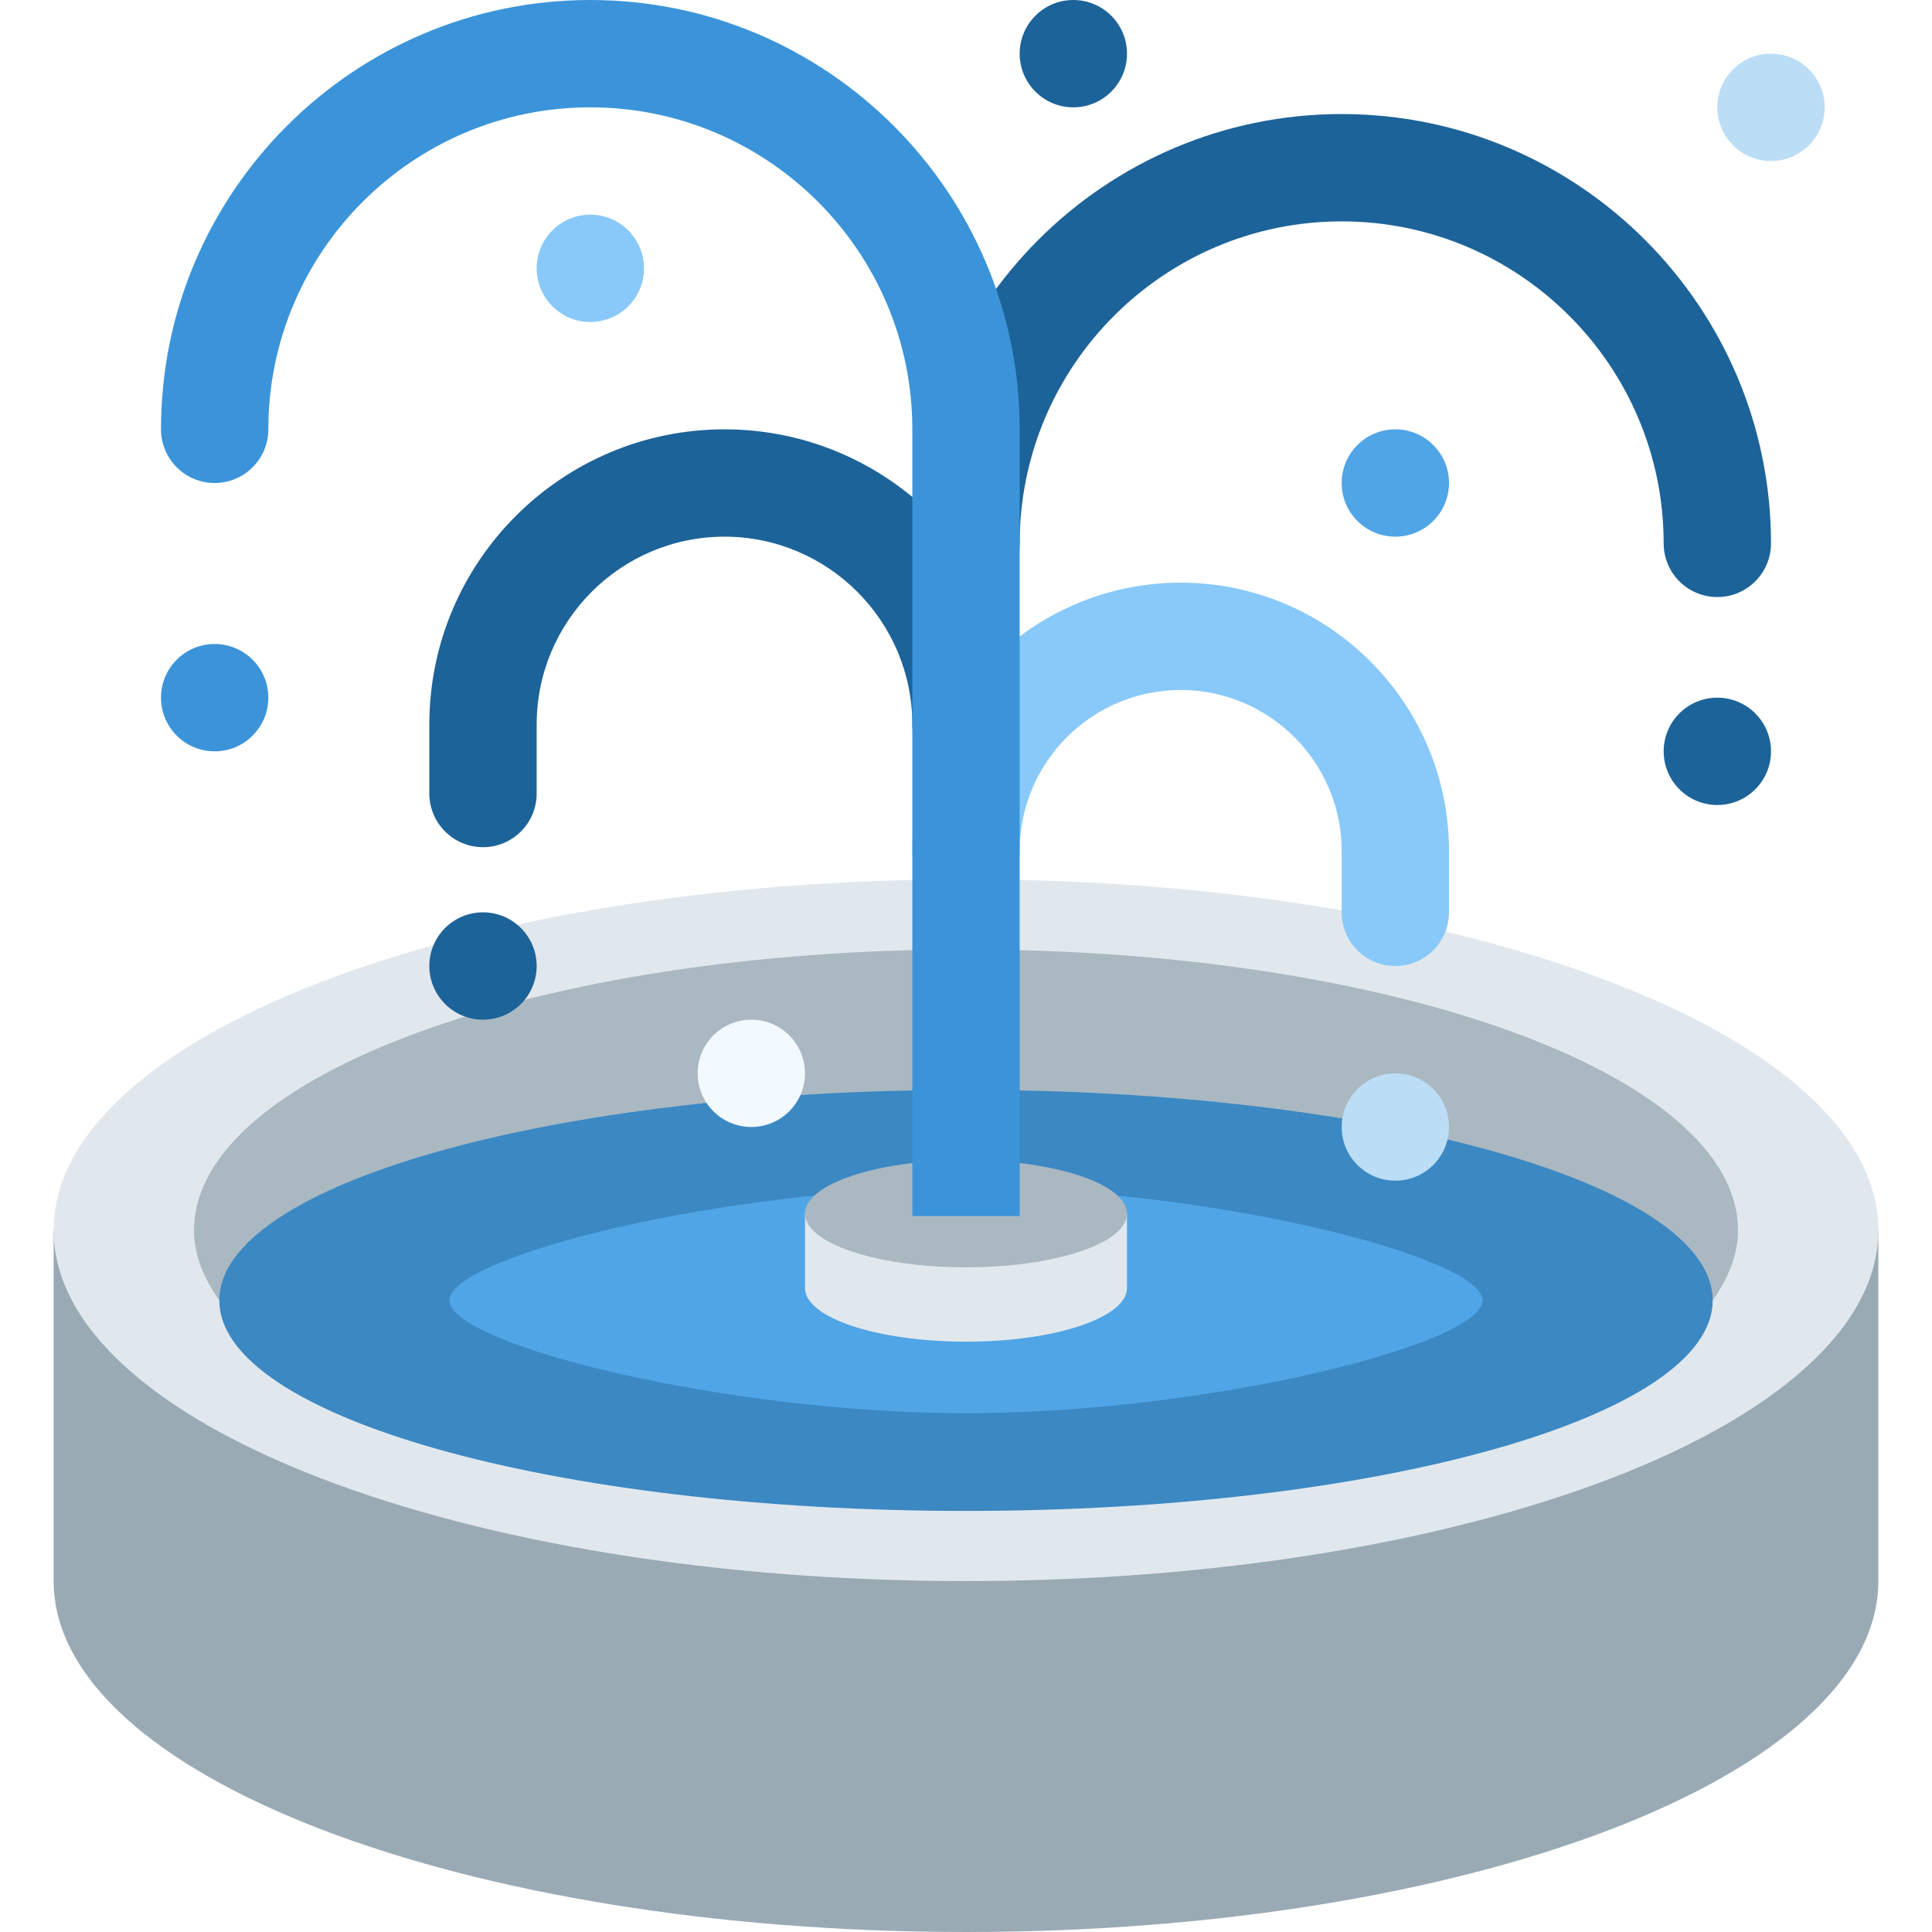
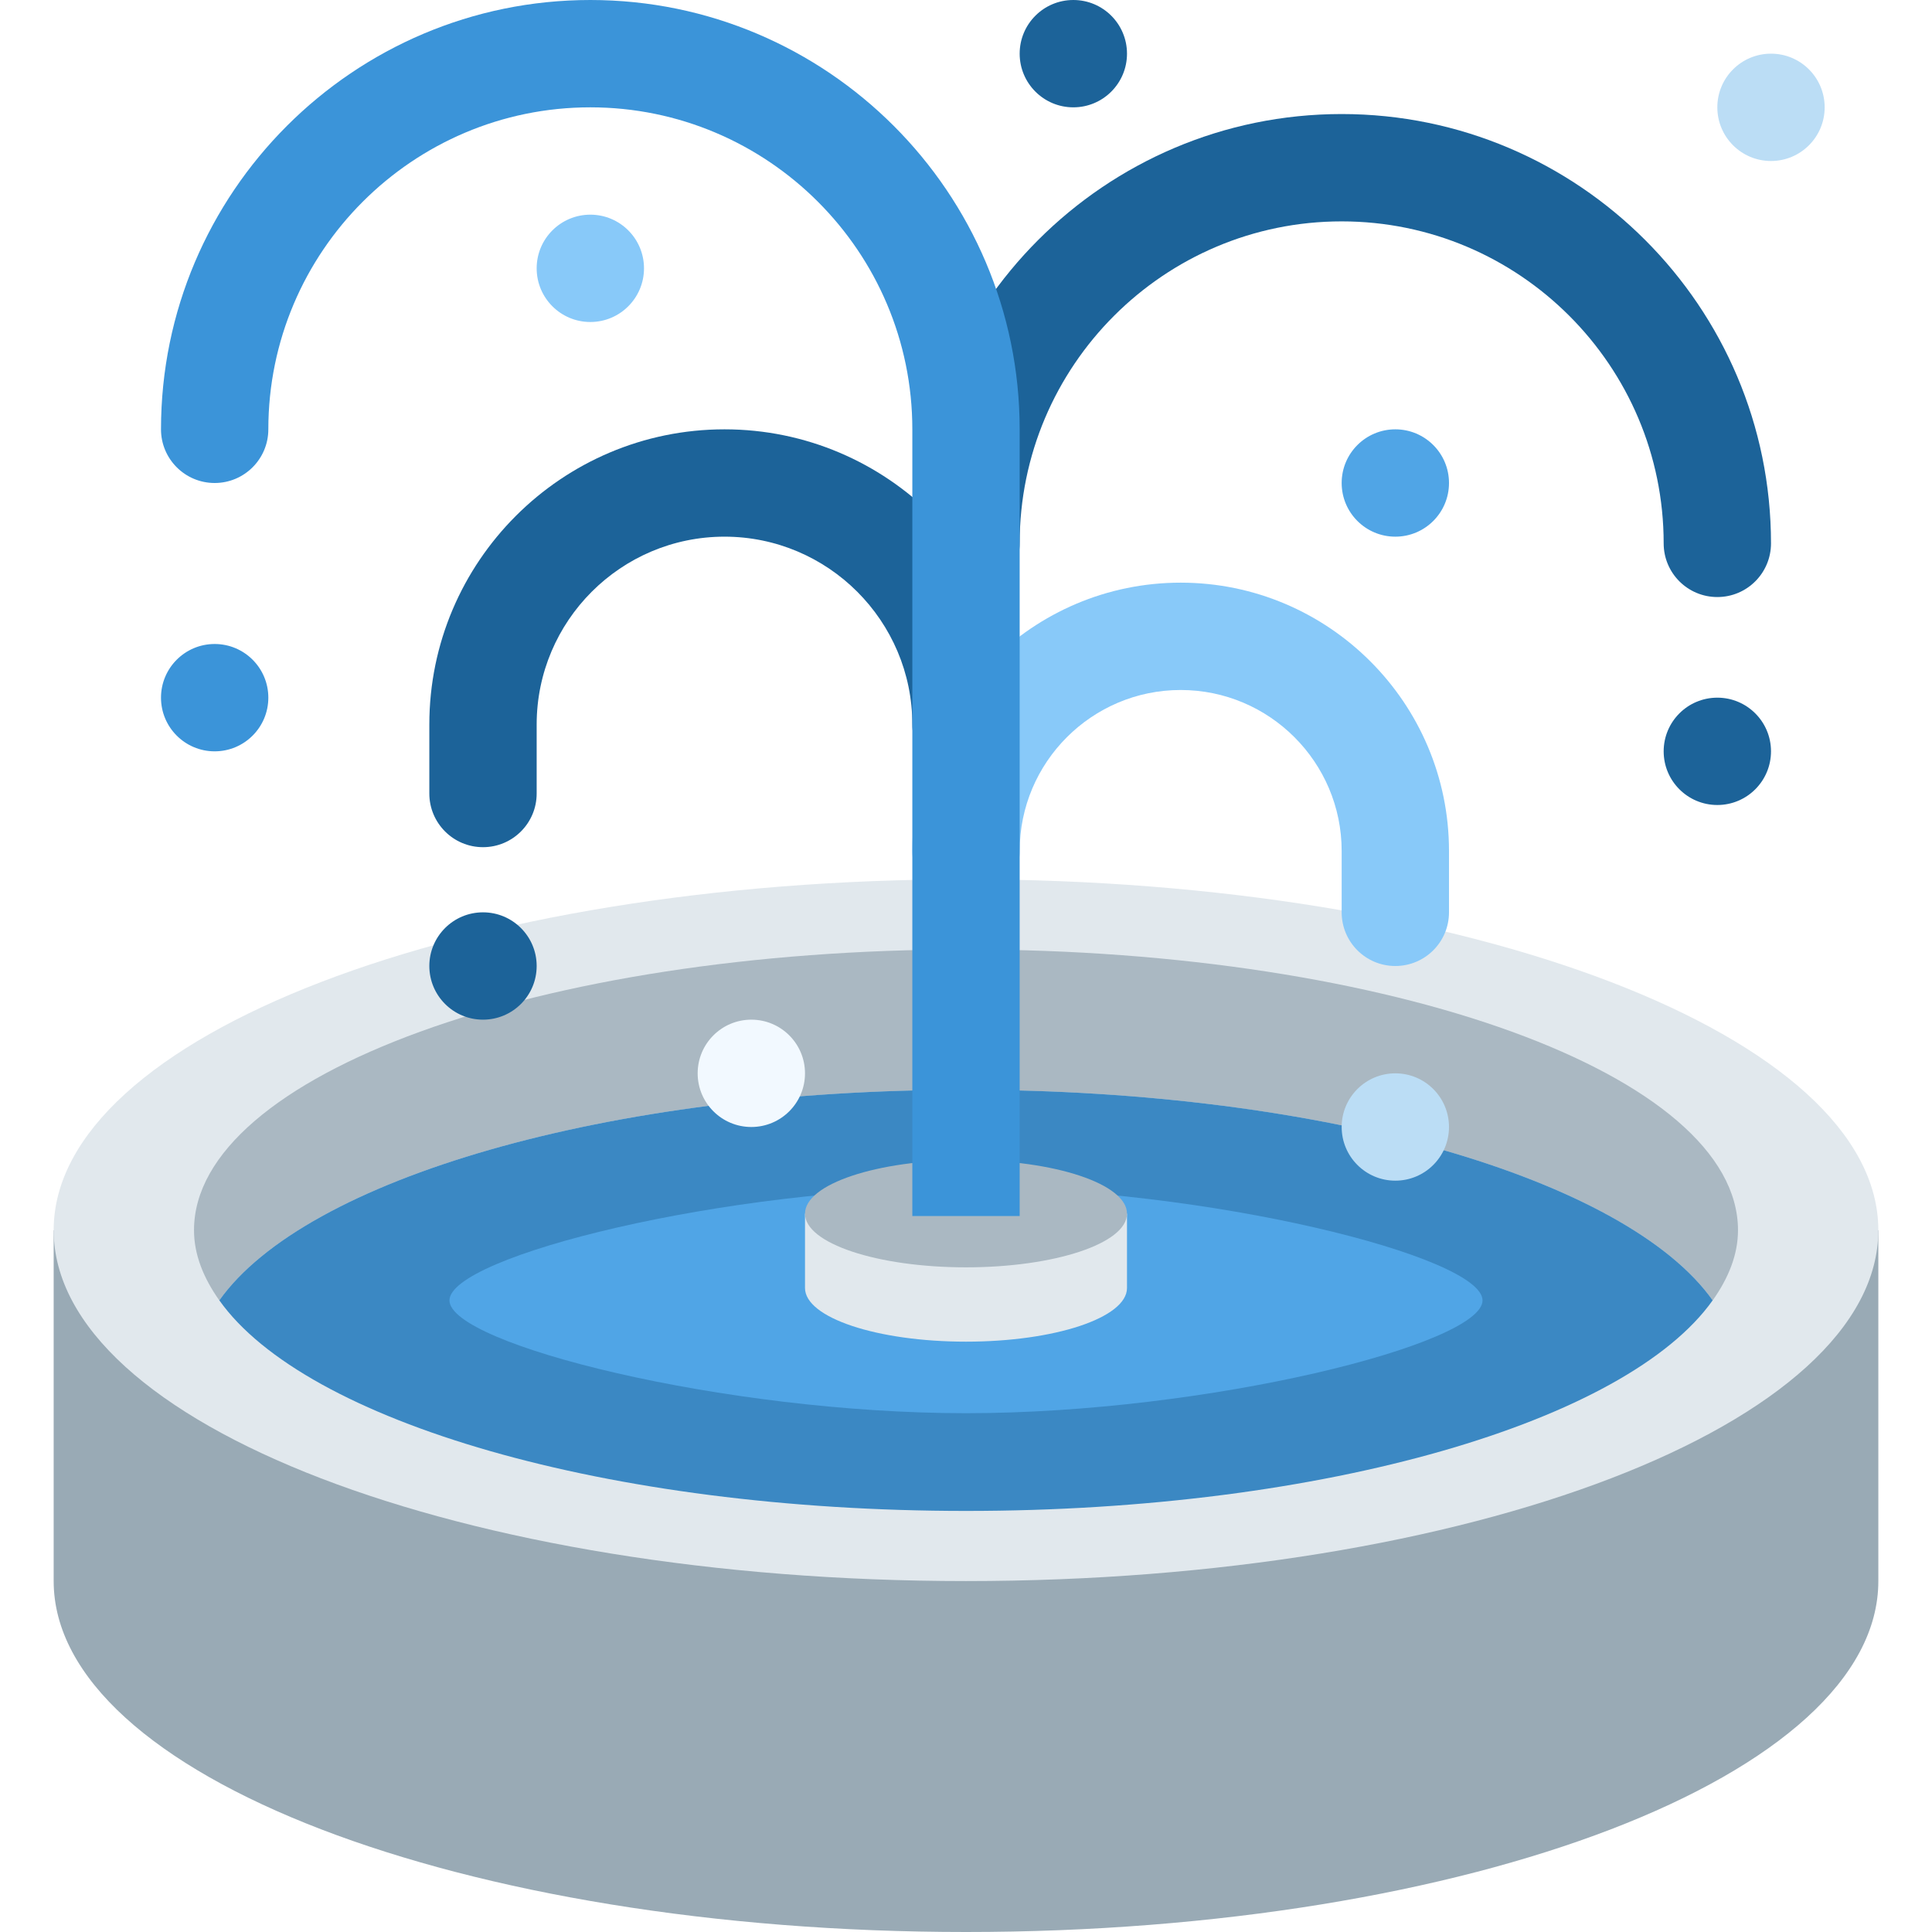
<svg xmlns="http://www.w3.org/2000/svg" viewBox="0 0 36 36">
  <path fill="#99AAB5" d="M1 22.923v6.538C1 33.073 8.611 36 18 36s17-2.927 17-6.538v-6.538H1z" />
  <ellipse fill="#E1E8ED" cx="18" cy="22.923" rx="17" ry="6.538" />
  <path fill="#AAB8C2" d="M18 20.308c6.7 0 12.314 1.668 13.913 3.923.297-.419.472-.855.472-1.308 0-2.889-6.44-5.231-14.385-5.231S3.615 20.034 3.615 22.923c0 .452.175.889.472 1.308C5.686 21.976 11.3 20.308 18 20.308z" />
-   <ellipse fill="#3B88C3" cx="18" cy="24.231" rx="13.913" ry="3.923" />
+   <path d="M 4.087,24.230 c 1.599,-2.255 7.213,-3.923 13.913,-3.923 s 12.313,1.668 13.913,3.923 c -1.6,2.255 -7.213,3.924 -13.913,3.924 s -12.314,-1.669 -13.913,-3.924 Z" fill="#3B88C3" />
  <path fill="#50A5E6" d="M18 22.128c-4.497 0-9.625 1.285-9.625 2.103 0 .818 5.129 2.102 9.625 2.102s9.625-1.284 9.625-2.102c0-.818-5.128-2.103-9.625-2.103z" />
  <path fill="#E1E8ED" d="M15 22.615V24c0 .553 1.343 1 3 1s3-.447 3-1v-1.385h-6z" />
  <ellipse fill="#AAB8C2" cx="18" cy="22.615" rx="3" ry="1" />
  <path fill="#1C6399" d="M9 15.786c-.552 0-1-.448-1-1V13.5C8 10.467 10.467 8 13.5 8s5.5 2.467 5.5 5.5c0 .552-.447 1-1 1-.552 0-1-.448-1-1 0-1.93-1.57-3.5-3.5-3.5S10 11.57 10 13.5v1.286c0 .552-.448 1-1 1z" />
  <path fill="#88C9F9" d="M26 18c-.553 0-1-.448-1-1v-1.143c0-1.654-1.346-3-3-3s-3 1.346-3 3c0 .552-.447 1-1 1-.552 0-1-.448-1-1 0-2.757 2.243-5 5-5s5 2.243 5 5V17c0 .552-.447 1-1 1z" />
  <path fill="#1C6399" d="M32 11.125c-.553 0-1-.448-1-1 0-3.309-2.691-6-6-6s-6 2.691-6 6c0 .552-.447 1-1 1-.552 0-1-.448-1-1 0-4.411 3.589-8 8-8s8 3.589 8 8c0 .552-.447 1-1 1z" />
  <path fill="#3B94D9" d="M17 22.659h2V8c0-4.411-3.589-8-8-8S3 3.589 3 8c0 .552.448 1 1 1s1-.448 1-1c0-3.309 2.691-6 6-6s6 2.691 6 6v14.659z" />
  <circle fill="#1C6399" cx="32" cy="14" r="1" />
  <circle fill="#BBDDF5" cx="26" cy="21" r="1" />
  <circle fill="#BBDDF5" cx="33" cy="2" r="1" />
  <circle fill="#F2F9FF" cx="14" cy="20" r="1" />
  <circle fill="#50A5E6" cx="26" cy="9" r="1" />
  <circle fill="#1C6399" cx="20" cy="1" r="1" />
  <circle fill="#1C6399" cx="9" cy="18" r="1" />
  <circle fill="#3B94D9" cx="4" cy="13" r="1" />
  <circle fill="#88C9F9" cx="11" cy="5" r="1" />
</svg>
